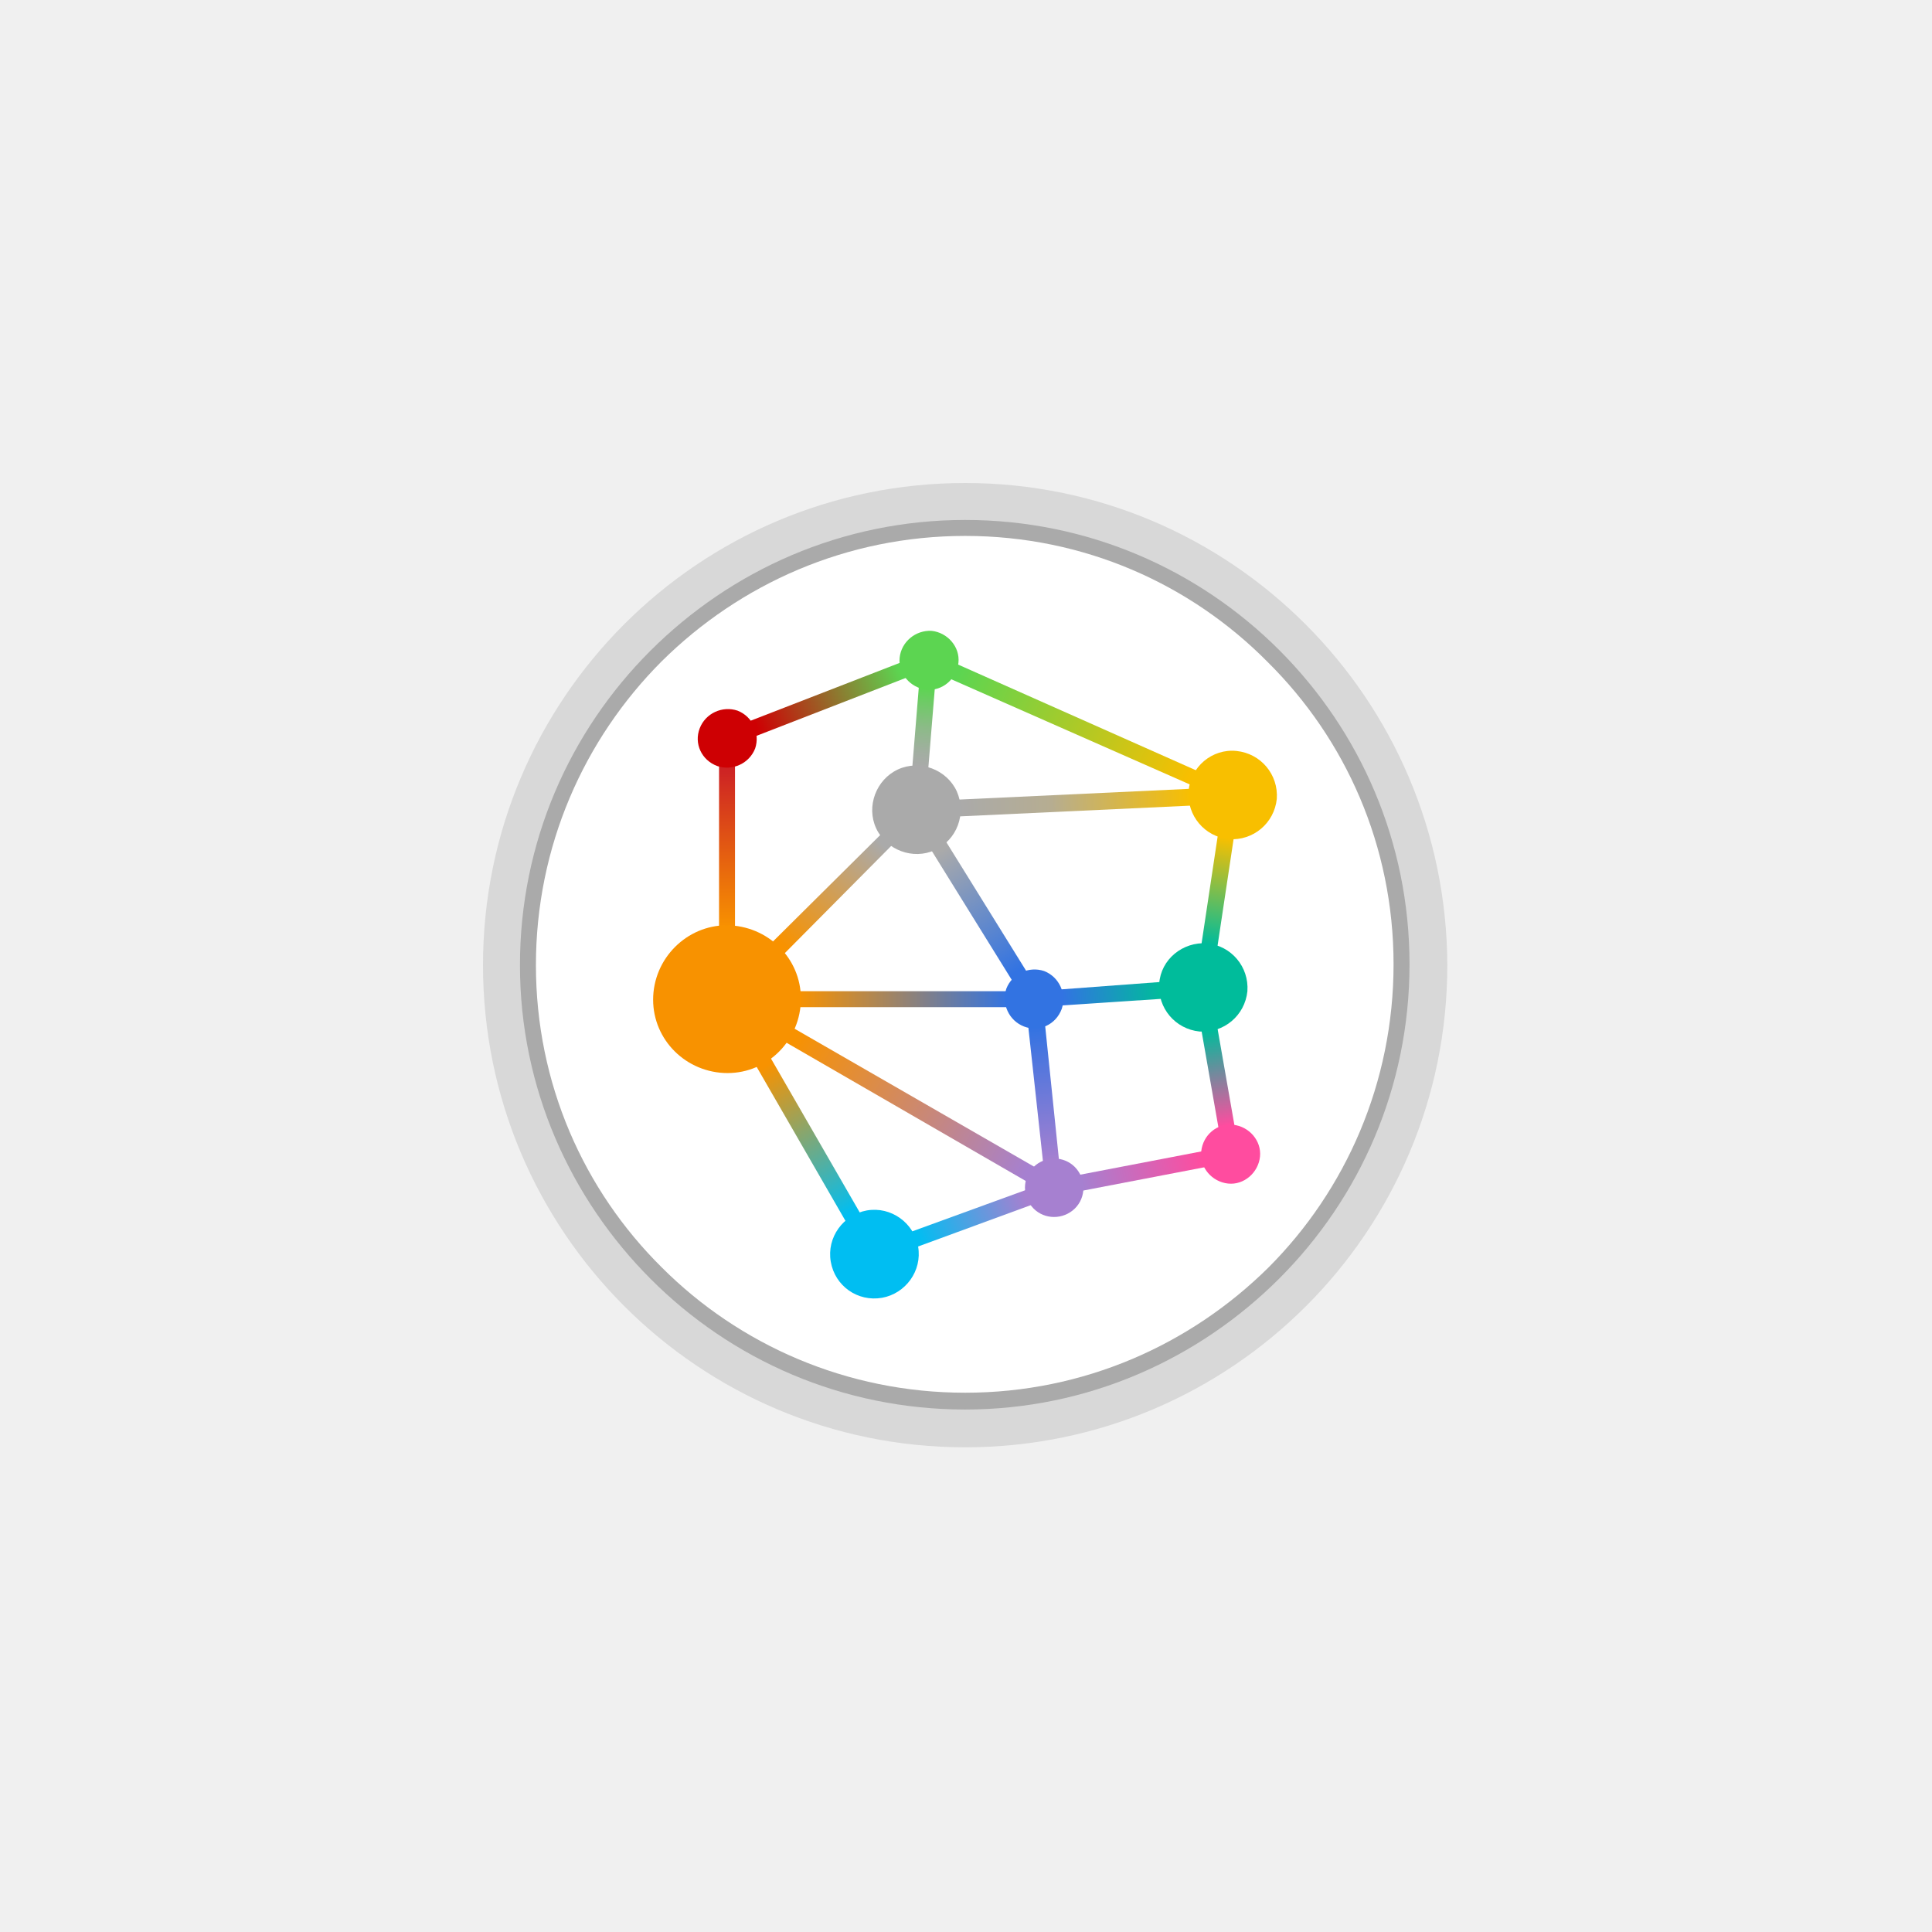
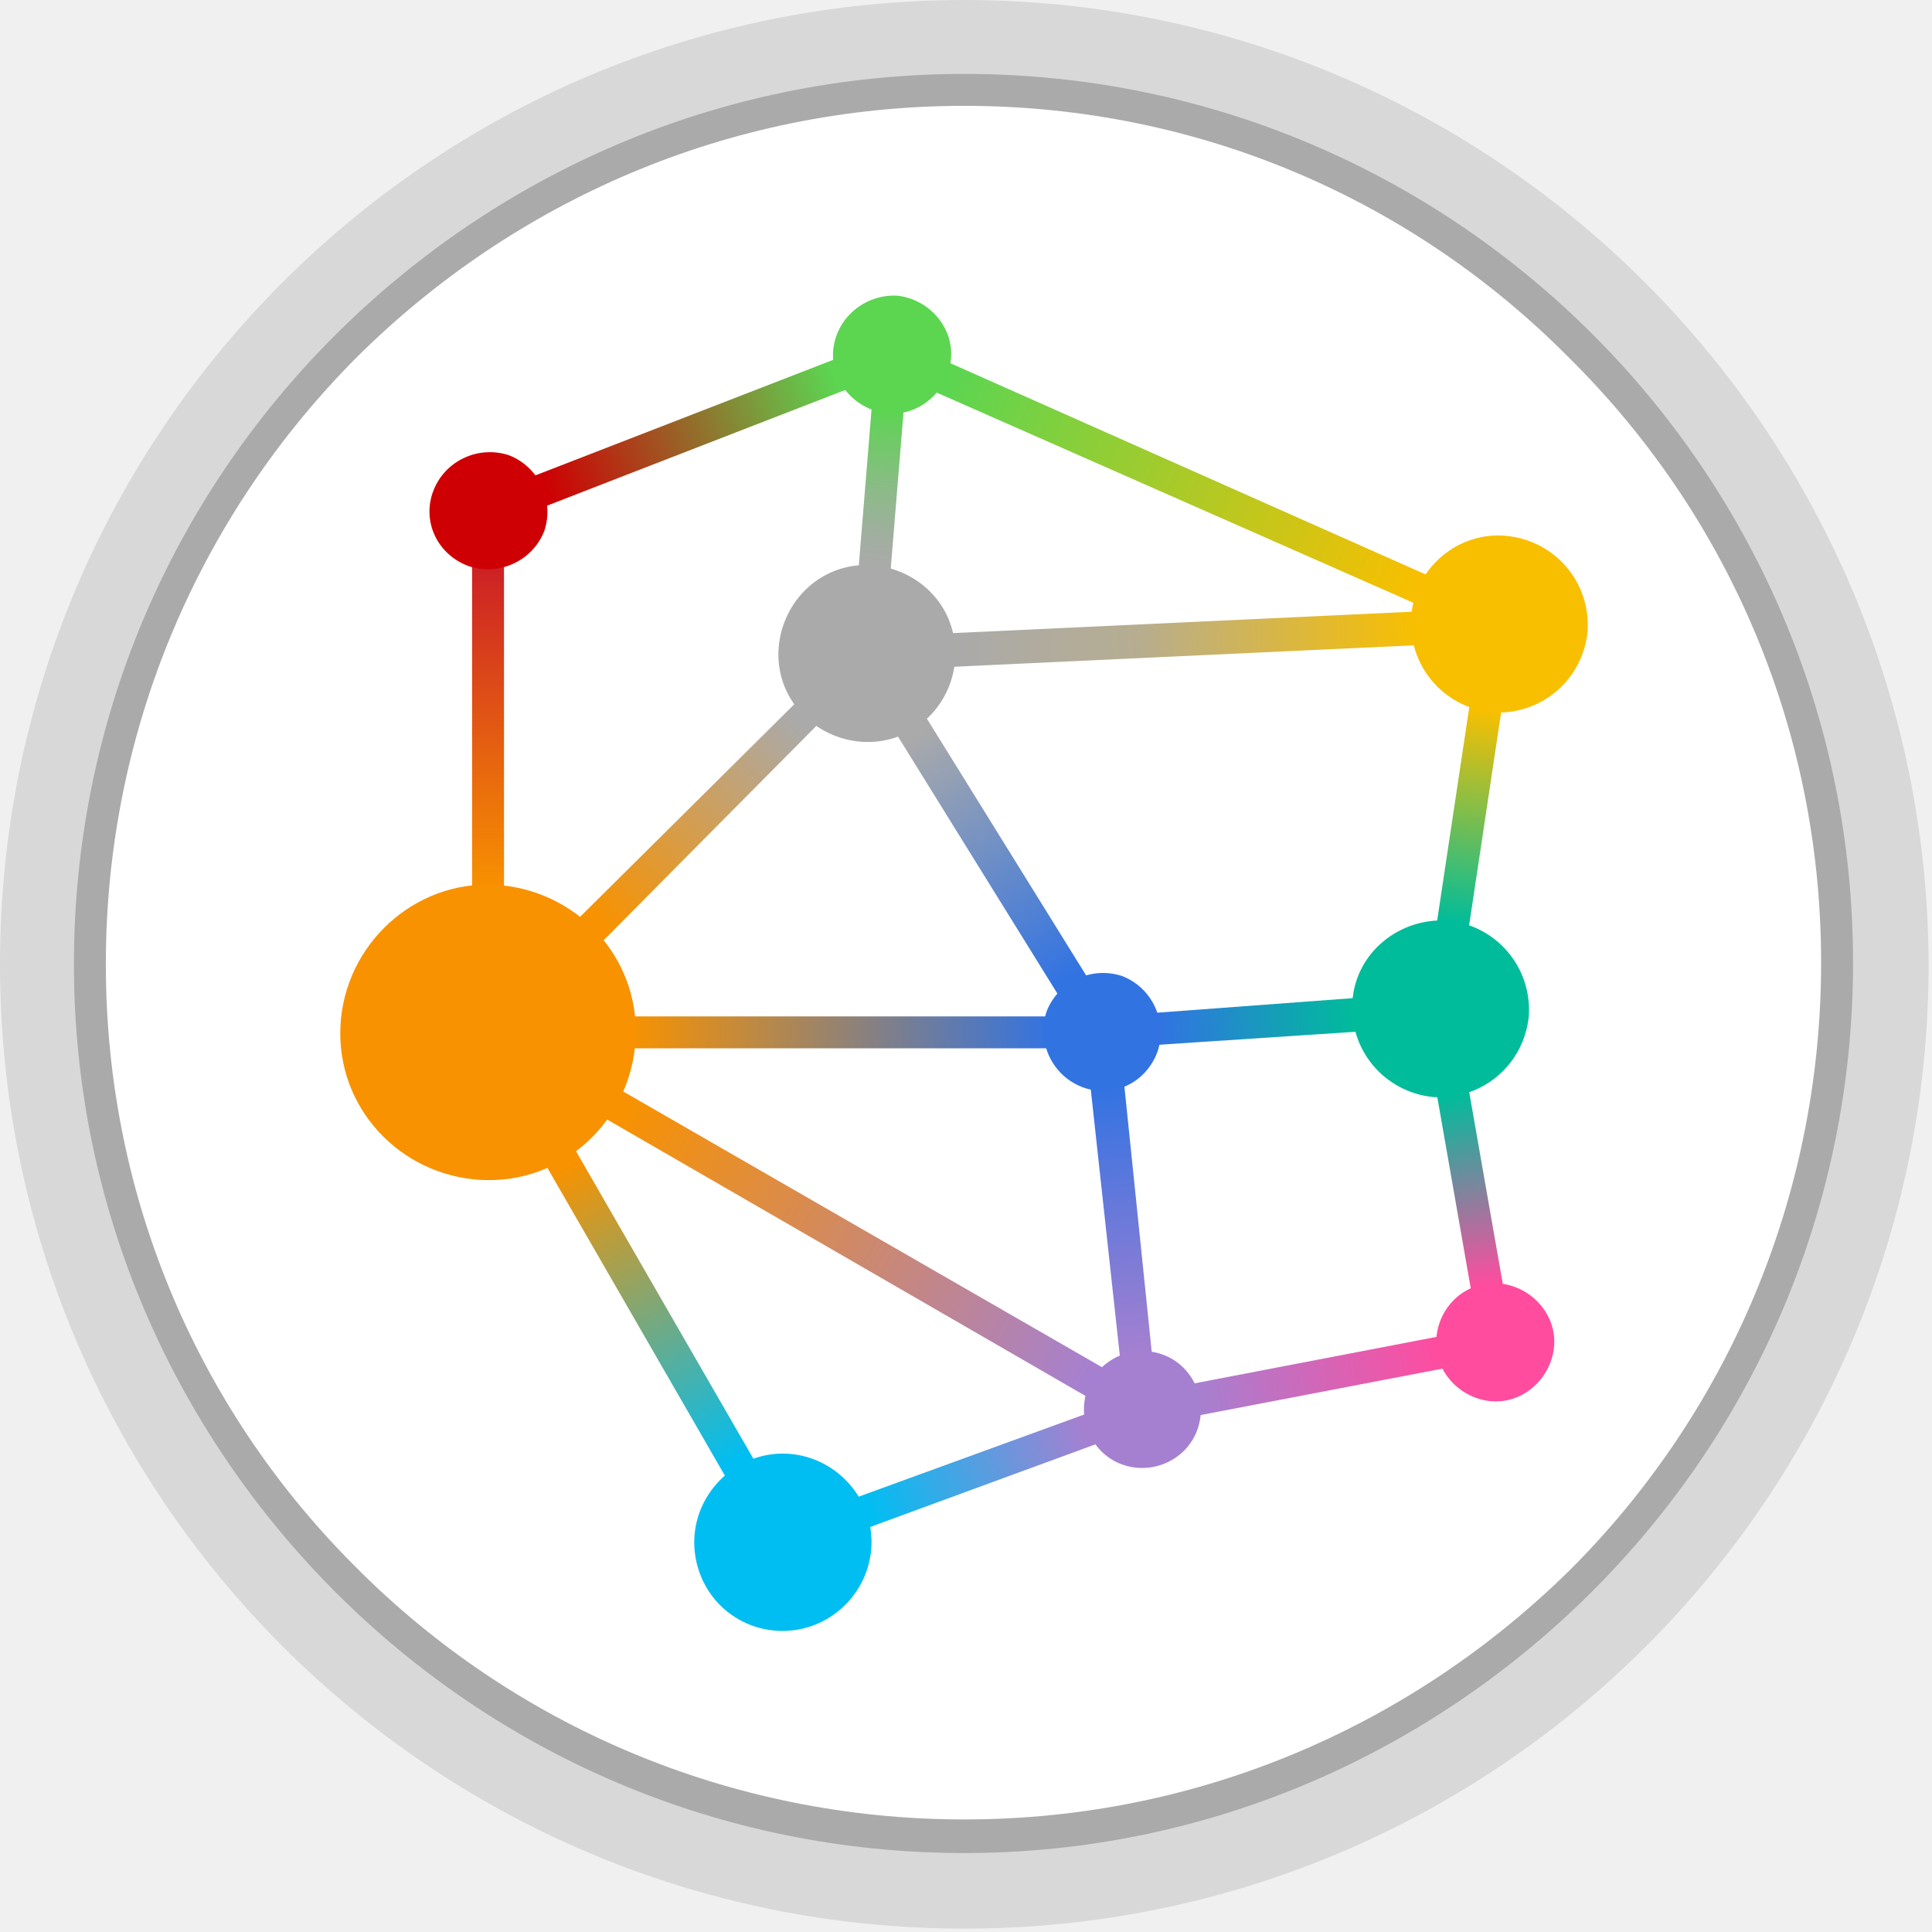
- <svg xmlns="http://www.w3.org/2000/svg" width="400" height="400" viewBox="0 0 400 400" fill="none">
-   <g clip-path="url(#clip0_3678_2124)">
-     <path d="M199.826 100C144.696 100 100 144.696 100 199.826C100 254.957 144.696 299.652 199.826 299.652C254.957 299.652 299.652 254.957 299.652 199.826C299.478 144.696 254.783 100 199.826 100ZM199.826 290.087C149.913 290.087 109.391 249.565 109.391 199.652C109.391 149.739 149.913 109.217 199.826 109.217C249.739 109.217 290.261 149.739 290.261 199.652C290.087 249.739 249.739 290.087 199.826 290.087Z" fill="#D8D8D8" />
-     <path d="M199.826 107.652C225.217 107.652 248.174 117.913 264.87 134.609C281.565 151.304 291.826 174.261 291.826 199.652C291.826 225.044 281.565 248 264.87 264.696C248.174 281.391 225.217 291.826 199.826 291.826C174.435 291.826 151.478 281.565 134.783 264.87C118.087 248.174 107.652 225.217 107.652 199.826C107.652 174.435 117.913 151.478 134.609 134.783C151.304 118.087 174.261 107.652 199.826 107.652Z" fill="#AAAAAA" />
-     <path d="M262.435 137.043C246.435 120.87 224.348 110.957 199.826 110.957C175.304 110.957 153.217 120.87 137.043 136.87C120.87 153.044 110.957 175.304 110.957 199.826C110.957 224.348 120.87 246.435 137.043 262.435C153.043 278.435 175.304 288.348 199.826 288.348C224.348 288.348 246.435 278.435 262.609 262.435C278.609 246.435 288.522 224.174 288.522 199.652C288.522 175.13 278.609 153.043 262.435 137.043Z" fill="white" />
-     <path d="M156.348 220.348L159.304 218.609L178.261 251.478L175.304 253.217L156.348 220.348Z" fill="url(#paint1_linear_3678_2124)" />
-     <path d="M148.87 158.261H152.174V192.348H148.87V158.261Z" fill="url(#paint2_linear_3678_2124)" />
-     <path d="M162.087 197.739L159.652 195.304L182.609 172.522L184.87 174.783L162.087 197.739Z" fill="url(#paint3_linear_3678_2124)" />
-     <path d="M165.217 205.217H208.696V208.522H165.217V205.217Z" fill="url(#paint4_linear_3678_2124)" />
-     <path d="M162.435 215.652L164 212.696L214.435 241.739L212.696 244.696L162.435 215.652Z" fill="url(#paint5_linear_3678_2124)" />
-     <path d="M189.565 258.261L188.348 255.13L212.696 246.261L213.739 249.391L189.565 258.261Z" fill="url(#paint6_linear_3678_2124)" />
-     <path d="M249.391 238.261L249.913 241.565L223.652 246.609L223.13 243.304L249.391 238.261Z" fill="url(#paint7_linear_3678_2124)" />
-     <path d="M186.783 137.043L188 140.174L156.174 152.522L154.957 149.391L186.783 137.043Z" fill="url(#paint8_linear_3678_2124)" />
-     <path d="M192.174 159.304L188.87 158.957L190.261 141.913L193.565 142.261L192.174 159.304Z" fill="url(#paint9_linear_3678_2124)" />
-     <path d="M248 159.652L246.783 162.609L196.696 140.522L197.913 137.391L248 159.652Z" fill="url(#paint10_linear_3678_2124)" />
-     <path d="M246.609 163.304L246.783 166.783L198.261 169.043L198.087 165.565L246.609 163.304Z" fill="url(#paint11_linear_3678_2124)" />
-     <path d="M212.87 212.348L216.348 212L219.304 240.696L216 241.043L212.87 212.348Z" fill="url(#paint12_linear_3678_2124)" />
-     <path d="M192.696 175.826L195.652 173.913L212.696 201.391L209.739 203.304L192.696 175.826Z" fill="url(#paint13_linear_3678_2124)" />
-     <path d="M252.174 172.696L255.478 173.217L252 196.348L248.696 195.826L252.174 172.696Z" fill="url(#paint14_linear_3678_2124)" />
-     <path d="M240.348 203.304L240.696 206.783L219.652 208.174L219.304 204.87L240.348 203.304Z" fill="url(#paint15_linear_3678_2124)" />
-     <path d="M248.696 213.043L252 212.522L255.652 233.391L252.348 233.913L248.696 213.043Z" fill="url(#paint16_linear_3678_2124)" />
-     <path d="M152 191.652C160.348 192.522 166.609 199.826 165.739 208.348C164.87 216.696 157.565 222.956 149.043 222.087C140.696 221.217 134.435 213.913 135.304 205.391C136.174 197.043 143.652 190.783 152 191.652Z" fill="#F89200" />
-     <path d="M249.913 195.304C254.957 195.826 258.609 200.174 258.261 205.217C257.739 210.261 253.391 213.913 248.348 213.565C243.304 213.044 239.652 208.696 240 203.652C240.348 198.609 244.87 194.957 249.913 195.304Z" fill="#00BC9B" />
-     <path d="M256 155.478C261.043 156 264.696 160.348 264.348 165.391C263.826 170.435 259.478 174.087 254.435 173.739C249.391 173.217 245.739 168.87 246.087 163.826C246.435 158.783 250.957 154.957 256 155.478Z" fill="#F8BF00" />
-     <path d="M192.87 130.609C196.174 130.957 198.783 133.913 198.435 137.217C198.087 140.522 195.13 143.13 191.826 142.783C188.522 142.435 185.913 139.478 186.261 136.174C186.609 132.87 189.565 130.435 192.87 130.609Z" fill="#5CD551" />
-     <path d="M255.304 232.87C258.609 233.217 261.217 236.174 260.87 239.478C260.522 242.783 257.565 245.391 254.261 245.044C250.957 244.696 248.348 241.739 248.696 238.435C249.043 234.957 252 232.522 255.304 232.87Z" fill="#FF4C9F" />
-     <path d="M172 261.217C171.13 256.174 174.609 251.478 179.478 250.609C184.522 249.739 189.217 253.217 190.087 258.087C190.957 263.13 187.478 267.826 182.609 268.696C177.565 269.565 172.87 266.261 172 261.217Z" fill="#00BEF2" />
-     <path d="M156.348 154.956C155.13 158.087 151.652 159.652 148.522 158.609C145.217 157.391 143.652 153.913 144.87 150.783C146.087 147.652 149.565 146.087 152.696 147.13C155.826 148.348 157.391 151.826 156.348 154.956Z" fill="#CE0003" />
-     <path d="M193.565 176C189.043 178.087 183.478 176 181.391 171.478C179.304 166.957 181.391 161.391 185.913 159.304C190.435 157.217 196 159.304 198.087 163.826C200.174 168.522 198.087 173.913 193.565 176Z" fill="#AAAAAA" />
-     <path d="M212 212.522C208.87 211.304 207.304 207.826 208.348 204.696C209.565 201.565 213.043 200 216.174 201.043C219.304 202.261 220.87 205.739 219.826 208.87C218.609 212.174 215.13 213.739 212 212.522Z" fill="#3273E2" />
-     <path d="M213.565 249.739C211.478 247.13 211.826 243.304 214.435 241.217C217.043 239.13 220.87 239.478 222.957 242.087C225.043 244.696 224.696 248.522 222.087 250.609C219.478 252.696 215.652 252.348 213.565 249.739Z" fill="#A680D0" />
-   </g>
+ <svg xmlns="http://www.w3.org/2000/svg" version="1.1" x="0px" y="0px" width="115px" height="115px" viewBox="0 0 115 115" style="enable-background:new 0 0 115 115;" xml:space="preserve">
+   <style type="text/css">
+ 	.st0{fill:#D8D8D8;}
+ 	.st1{fill:#AAAAAA;}
+ 	.st2{fill:#FFFFFF;}
+ 	.st3{fill:url(#SVGID_1_);}
+ 	.st4{fill:url(#SVGID_2_);}
+ 	.st5{fill:url(#SVGID_3_);}
+ 	.st6{fill:url(#SVGID_4_);}
+ 	.st7{fill:url(#SVGID_5_);}
+ 	.st8{fill:url(#SVGID_6_);}
+ 	.st9{fill:url(#SVGID_7_);}
+ 	.st10{fill:url(#SVGID_8_);}
+ 	.st11{fill:url(#SVGID_9_);}
+ 	.st12{fill:url(#SVGID_10_);}
+ 	.st13{fill:url(#SVGID_11_);}
+ 	.st14{fill:url(#SVGID_12_);}
+ 	.st15{fill:url(#SVGID_13_);}
+ 	.st16{fill:url(#SVGID_14_);}
+ 	.st17{fill:url(#SVGID_15_);}
+ 	.st18{fill:url(#SVGID_16_);}
+ 	.st19{fill:#F89200;}
+ 	.st20{fill:#00BC9B;}
+ 	.st21{fill:#F8BF00;}
+ 	.st22{fill:#5CD551;}
+ 	.st23{fill:#FF4C9F;}
+ 	.st24{fill:#00BEF2;}
+ 	.st25{fill:#CE0003;}
+ 	.st26{fill:#3273E2;}
+ 	.st27{fill:#A680D0;}
+ 	.st28{fill:url(#SVGID_17_);}
+ 	.st29{fill:url(#SVGID_18_);}
+ 	.st30{fill:url(#SVGID_19_);}
+ 	.st31{fill:url(#SVGID_20_);}
+ 	.st32{fill:url(#SVGID_21_);}
+ 	.st33{fill:url(#SVGID_22_);}
+ 	.st34{fill:url(#SVGID_23_);}
+ 	.st35{fill:url(#SVGID_24_);}
+ 	.st36{fill:url(#SVGID_25_);}
+ 	.st37{fill:url(#SVGID_26_);}
+ 	.st38{fill:url(#SVGID_27_);}
+ 	.st39{fill:url(#SVGID_28_);}
+ 	.st40{fill:url(#SVGID_29_);}
+ 	.st41{fill:url(#SVGID_30_);}
+ 	.st42{fill:url(#SVGID_31_);}
+ 	.st43{fill:url(#SVGID_32_);}
+ </style>
  <defs>
-     <linearGradient id="paint0_linear_3678_2124" x1="0" y1="400" x2="400" y2="400" gradientUnits="userSpaceOnUse">
-       <stop stop-color="#6BEFB7" />
-       <stop offset="0.333" stop-color="#A08AEE" />
-       <stop offset="0.661" stop-color="#F1BBF2" />
-       <stop offset="1" stop-color="#FDFF9B" />
-     </linearGradient>
-     <linearGradient id="paint1_linear_3678_2124" x1="158.526" y1="220.708" x2="176.141" y2="251.218" gradientUnits="userSpaceOnUse">
-       <stop stop-color="#F89200" />
-       <stop offset="1" stop-color="#00BEF2" />
-     </linearGradient>
-     <linearGradient id="paint2_linear_3678_2124" x1="150.522" y1="192.219" x2="150.522" y2="158.21" gradientUnits="userSpaceOnUse">
-       <stop stop-color="#F89200" />
-       <stop offset="1" stop-color="#CC1F25" />
-     </linearGradient>
-     <linearGradient id="paint3_linear_3678_2124" x1="161.972" y1="195.419" x2="182.67" y2="174.72" gradientUnits="userSpaceOnUse">
-       <stop stop-color="#F89200" />
-       <stop offset="1" stop-color="#AAAAAA" />
-     </linearGradient>
-     <linearGradient id="paint4_linear_3678_2124" x1="165.217" y1="206.87" x2="208.774" y2="206.87" gradientUnits="userSpaceOnUse">
-       <stop stop-color="#F89200" />
-       <stop offset="1" stop-color="#3273E2" />
-     </linearGradient>
-     <linearGradient id="paint5_linear_3678_2124" x1="164.435" y1="214.852" x2="212.396" y2="242.543" gradientUnits="userSpaceOnUse">
-       <stop stop-color="#F89200" />
-       <stop offset="1" stop-color="#A680D0" />
-     </linearGradient>
-     <linearGradient id="paint6_linear_3678_2124" x1="189.944" y1="256.385" x2="212.243" y2="248.1" gradientUnits="userSpaceOnUse">
-       <stop stop-color="#00BEF2" />
-       <stop offset="1" stop-color="#A680D0" />
-     </linearGradient>
-     <linearGradient id="paint7_linear_3678_2124" x1="249.071" y1="240.038" x2="224.005" y2="244.826" gradientUnits="userSpaceOnUse">
-       <stop stop-color="#FF4C9F" />
-       <stop offset="1" stop-color="#A680D0" />
-     </linearGradient>
-     <linearGradient id="paint8_linear_3678_2124" x1="186.379" y1="139.048" x2="156.617" y2="150.502" gradientUnits="userSpaceOnUse">
-       <stop stop-color="#5CD551" />
-       <stop offset="1" stop-color="#CE0003" />
-     </linearGradient>
-     <linearGradient id="paint9_linear_3678_2124" x1="190.53" y1="158.89" x2="191.904" y2="142.326" gradientUnits="userSpaceOnUse">
-       <stop stop-color="#AAAAAA" />
-       <stop offset="0.184" stop-color="#A2AEA1" />
-       <stop offset="0.484" stop-color="#8DBA89" />
-       <stop offset="0.861" stop-color="#6ACD61" />
-       <stop offset="1" stop-color="#5CD551" />
-     </linearGradient>
-     <linearGradient id="paint10_linear_3678_2124" x1="246.283" y1="160.678" x2="198.382" y2="139.435" gradientUnits="userSpaceOnUse">
-       <stop stop-color="#F8BF00" />
-       <stop offset="1" stop-color="#5CD551" />
-     </linearGradient>
-     <linearGradient id="paint11_linear_3678_2124" x1="246.579" y1="165.045" x2="198.33" y2="167.301" gradientUnits="userSpaceOnUse">
-       <stop stop-color="#F8BF00" />
-       <stop offset="0.6" stop-color="#B6AD91" />
-       <stop offset="1" stop-color="#AAAAAA" />
-     </linearGradient>
-     <linearGradient id="paint12_linear_3678_2124" x1="214.642" y1="212.485" x2="217.637" y2="240.605" gradientUnits="userSpaceOnUse">
-       <stop stop-color="#3273E2" />
-       <stop offset="0.99" stop-color="#A680D0" />
-     </linearGradient>
-     <linearGradient id="paint13_linear_3678_2124" x1="194.898" y1="176.062" x2="210.501" y2="201.168" gradientUnits="userSpaceOnUse">
-       <stop stop-color="#AAAAAA" />
-       <stop offset="1" stop-color="#3273E2" />
-     </linearGradient>
-     <linearGradient id="paint14_linear_3678_2124" x1="253.762" y1="173.451" x2="250.414" y2="195.58" gradientUnits="userSpaceOnUse">
-       <stop stop-color="#F8BF00" />
-       <stop offset="1" stop-color="#00BC9B" />
-     </linearGradient>
-     <linearGradient id="paint15_linear_3678_2124" x1="240.31" y1="205.058" x2="219.73" y2="206.498" gradientUnits="userSpaceOnUse">
-       <stop stop-color="#00BC9B" />
-       <stop offset="0.99" stop-color="#3273E2" />
-     </linearGradient>
-     <linearGradient id="paint16_linear_3678_2124" x1="250.5" y1="213.352" x2="253.851" y2="233.103" gradientUnits="userSpaceOnUse">
-       <stop stop-color="#00BC9B" />
-       <stop offset="1" stop-color="#FF4C9F" />
-     </linearGradient>
-     <clipPath id="clip0_3678_2124">
-       <rect width="200" height="200" fill="white" transform="translate(100 100)" />
-     </clipPath>
-   </defs>
+ </defs>
+   <path class="st0" d="M57.4,0C25.7,0,0,25.7,0,57.4s25.7,57.4,57.4,57.4s57.4-25.7,57.4-57.4C114.7,25.7,89,0,57.4,0z M57.4,109.3  c-28.7,0-52-23.3-52-52s23.3-52,52-52s52,23.3,52,52C109.3,86.1,86.1,109.3,57.4,109.3z" />
+   <path class="st1" d="M57.4,4.4c14.6,0,27.8,5.9,37.4,15.5s15.5,22.8,15.5,37.4s-5.9,27.8-15.5,37.4S72,110.3,57.4,110.3  S29.6,104.4,20,94.8S4.4,72,4.4,57.4S10.3,29.6,19.9,20S42.7,4.4,57.4,4.4z" />
+   <path class="st2" d="M93.4,21.3c-9.2-9.3-21.9-15-36-15S30.6,12,21.3,21.2c-9.3,9.3-15,22.1-15,36.2s5.7,26.8,15,36  c9.2,9.2,22,14.9,36.1,14.9s26.8-5.7,36.1-14.9c9.2-9.2,14.9-22,14.9-36.1S102.7,30.5,93.4,21.3z" />
+   <linearGradient id="SVGID_1_" gradientUnits="userSpaceOnUse" x1="33.652" y1="45.868" x2="43.781" y2="28.325" gradientTransform="matrix(1 0 0 -1 0 115.2756)">
+     <stop offset="0" style="stop-color:#F89200" />
+     <stop offset="1" style="stop-color:#00BEF2" />
+   </linearGradient>
+   <path class="st3" d="M32.4,69.2l1.7-1L45,87.1l-1.7,1L32.4,69.2z" />
+   <linearGradient id="SVGID_2_" gradientUnits="userSpaceOnUse" x1="29.05" y1="62.25" x2="29.05" y2="81.805" gradientTransform="matrix(1 0 0 -1 0 115.2756)">
+     <stop offset="0" style="stop-color:#F89200" />
+     <stop offset="1" style="stop-color:#CC1F25" />
+   </linearGradient>
+   <path class="st4" d="M28.1,33.5H30v19.6h-1.9V33.5z" />
+   <linearGradient id="SVGID_3_" gradientUnits="userSpaceOnUse" x1="35.634" y1="60.41" x2="47.535" y2="72.312" gradientTransform="matrix(1 0 0 -1 0 115.2756)">
+     <stop offset="0" style="stop-color:#F89200" />
+     <stop offset="1" style="stop-color:#AAAAAA" />
+   </linearGradient>
+   <path class="st5" d="M35.7,56.2l-1.4-1.4l13.2-13.1l1.3,1.3L35.7,56.2z" />
+   <linearGradient id="SVGID_4_" gradientUnits="userSpaceOnUse" x1="37.5" y1="53.826" x2="62.545" y2="53.826" gradientTransform="matrix(1 0 0 -1 0 115.2756)">
+     <stop offset="0" style="stop-color:#F89200" />
+     <stop offset="1" style="stop-color:#3273E2" />
+   </linearGradient>
+   <path class="st6" d="M37.5,60.5h25v1.9h-25V60.5z" />
+   <linearGradient id="SVGID_5_" gradientUnits="userSpaceOnUse" x1="37.05" y1="49.236" x2="64.628" y2="33.314" gradientTransform="matrix(1 0 0 -1 0 115.2756)">
+     <stop offset="0" style="stop-color:#F89200" />
+     <stop offset="1" style="stop-color:#A680D0" />
+   </linearGradient>
+   <path class="st7" d="M35.9,66.5l0.9-1.7l29,16.7l-1,1.7L35.9,66.5z" />
+   <linearGradient id="SVGID_6_" gradientUnits="userSpaceOnUse" x1="51.718" y1="25.354" x2="64.54" y2="30.118" gradientTransform="matrix(1 0 0 -1 0 115.2756)">
+     <stop offset="0" style="stop-color:#00BEF2" />
+     <stop offset="1" style="stop-color:#A680D0" />
+   </linearGradient>
+   <path class="st8" d="M51.5,91l-0.7-1.8l14-5.1l0.6,1.8L51.5,91z" />
+   <linearGradient id="SVGID_7_" gradientUnits="userSpaceOnUse" x1="85.716" y1="34.754" x2="71.303" y2="32.001" gradientTransform="matrix(1 0 0 -1 0 115.2756)">
+     <stop offset="0" style="stop-color:#FF4C9F" />
+     <stop offset="1" style="stop-color:#A680D0" />
+   </linearGradient>
+   <path class="st9" d="M85.9,79.5l0.3,1.9l-15.1,2.9l-0.3-1.9L85.9,79.5z" />
+   <linearGradient id="SVGID_8_" gradientUnits="userSpaceOnUse" x1="49.668" y1="92.823" x2="32.555" y2="86.237" gradientTransform="matrix(1 0 0 -1 0 115.2756)">
+     <stop offset="0" style="stop-color:#5CD551" />
+     <stop offset="1" style="stop-color:#CE0003" />
+   </linearGradient>
+   <path class="st10" d="M49.9,21.3l0.7,1.8l-18.3,7.1l-0.7-1.8L49.9,21.3z" />
+   <linearGradient id="SVGID_9_" gradientUnits="userSpaceOnUse" x1="52.055" y1="81.414" x2="52.845" y2="90.938" gradientTransform="matrix(1 0 0 -1 0 115.2756)">
+     <stop offset="0" style="stop-color:#AAAAAA" />
+     <stop offset="0.184" style="stop-color:#A2AEA1" />
+     <stop offset="0.484" style="stop-color:#8DBA89" />
+     <stop offset="0.861" style="stop-color:#6ACD61" />
+     <stop offset="1" style="stop-color:#5CD551" />
+   </linearGradient>
+   <path class="st11" d="M53,34.1l-1.9-0.2l0.8-9.8l1.9,0.2L53,34.1z" />
+   <linearGradient id="SVGID_10_" gradientUnits="userSpaceOnUse" x1="84.113" y1="80.386" x2="56.57" y2="92.601" gradientTransform="matrix(1 0 0 -1 0 115.2756)">
+     <stop offset="0" style="stop-color:#F8BF00" />
+     <stop offset="1" style="stop-color:#5CD551" />
+   </linearGradient>
+   <path class="st12" d="M85.1,34.3L84.4,36L55.6,23.3l0.7-1.8L85.1,34.3z" />
+   <linearGradient id="SVGID_11_" gradientUnits="userSpaceOnUse" x1="84.283" y1="77.875" x2="56.54" y2="76.578" gradientTransform="matrix(1 0 0 -1 0 115.2756)">
+     <stop offset="0" style="stop-color:#F8BF00" />
+     <stop offset="0.6" style="stop-color:#B6AD91" />
+     <stop offset="1" style="stop-color:#AAAAAA" />
+   </linearGradient>
+   <path class="st13" d="M84.3,36.4l0.1,2l-27.9,1.3l-0.1-2L84.3,36.4z" />
+   <linearGradient id="SVGID_12_" gradientUnits="userSpaceOnUse" x1="65.919" y1="50.596" x2="67.641" y2="34.428" gradientTransform="matrix(1 0 0 -1 0 115.2756)">
+     <stop offset="0" style="stop-color:#3273E2" />
+     <stop offset="0.99" style="stop-color:#A680D0" />
+   </linearGradient>
+   <path class="st14" d="M64.9,64.6l2-0.2l1.7,16.5l-1.9,0.2L64.9,64.6z" />
+   <linearGradient id="SVGID_13_" gradientUnits="userSpaceOnUse" x1="54.566" y1="71.54" x2="63.538" y2="57.104" gradientTransform="matrix(1 0 0 -1 0 115.2756)">
+     <stop offset="0" style="stop-color:#AAAAAA" />
+     <stop offset="1" style="stop-color:#3273E2" />
+   </linearGradient>
+   <path class="st15" d="M53.3,43.6l1.7-1.1l9.8,15.8l-1.7,1.1L53.3,43.6z" />
+   <linearGradient id="SVGID_14_" gradientUnits="userSpaceOnUse" x1="88.413" y1="73.041" x2="86.488" y2="60.317" gradientTransform="matrix(1 0 0 -1 0 115.2756)">
+     <stop offset="0" style="stop-color:#F8BF00" />
+     <stop offset="1" style="stop-color:#00BC9B" />
+   </linearGradient>
+   <path class="st16" d="M87.5,41.8l1.9,0.3l-2,13.3l-1.9-0.3L87.5,41.8z" />
+   <linearGradient id="SVGID_15_" gradientUnits="userSpaceOnUse" x1="80.678" y1="54.867" x2="68.845" y2="54.039" gradientTransform="matrix(1 0 0 -1 0 115.2756)">
+     <stop offset="0" style="stop-color:#00BC9B" />
+     <stop offset="0.99" style="stop-color:#3273E2" />
+   </linearGradient>
+   <path class="st17" d="M80.7,59.4l0.2,2l-12.1,0.8l-0.2-1.9L80.7,59.4z" />
+   <linearGradient id="SVGID_16_" gradientUnits="userSpaceOnUse" x1="86.537" y1="50.098" x2="88.465" y2="38.741" gradientTransform="matrix(1 0 0 -1 0 115.2756)">
+     <stop offset="0" style="stop-color:#00BC9B" />
+     <stop offset="1" style="stop-color:#FF4C9F" />
+   </linearGradient>
+   <path class="st18" d="M85.5,65l1.9-0.3l2.1,12L87.6,77L85.5,65z" />
+   <path class="st19" d="M29.9,52.7c4.8,0.5,8.4,4.7,7.9,9.6c-0.5,4.8-4.7,8.4-9.6,7.9c-4.8-0.5-8.4-4.7-7.9-9.6  C20.8,55.8,25.1,52.2,29.9,52.7z" />
+   <path class="st20" d="M86.2,54.8c2.9,0.3,5,2.8,4.8,5.7c-0.3,2.9-2.8,5-5.7,4.8c-2.9-0.3-5-2.8-4.8-5.7S83.3,54.6,86.2,54.8z" />
+   <path class="st21" d="M89.7,31.9c2.9,0.3,5,2.8,4.8,5.7c-0.3,2.9-2.8,5-5.7,4.8c-2.9-0.3-5-2.8-4.8-5.7S86.8,31.6,89.7,31.9z" />
+   <path class="st22" d="M53.4,17.6c1.9,0.2,3.4,1.9,3.2,3.8s-1.9,3.4-3.8,3.2c-1.9-0.2-3.4-1.9-3.2-3.8S51.5,17.5,53.4,17.6z" />
+   <path class="st23" d="M89.3,76.4c1.9,0.2,3.4,1.9,3.2,3.8c-0.2,1.9-1.9,3.4-3.8,3.2c-1.9-0.2-3.4-1.9-3.2-3.8  C85.7,77.6,87.4,76.2,89.3,76.4z" />
+   <path class="st24" d="M41.4,92.7c-0.5-2.9,1.5-5.6,4.3-6.1c2.9-0.5,5.6,1.5,6.1,4.3c0.5,2.9-1.5,5.6-4.3,6.1  C44.6,97.5,41.9,95.6,41.4,92.7z" />
+   <path class="st25" d="M32.4,31.6c-0.7,1.8-2.7,2.7-4.5,2.1C26,33,25.1,31,25.8,29.2c0.7-1.8,2.7-2.7,4.5-2.1  C32.1,27.8,33,29.8,32.4,31.6z" />
+   <path class="st1" d="M53.8,43.7c-2.6,1.2-5.8,0-7-2.6s0-5.8,2.6-7s5.8,0,7,2.6C57.6,39.4,56.4,42.5,53.8,43.7z" />
+   <path class="st26" d="M64.4,64.7c-1.8-0.7-2.7-2.7-2.1-4.5c0.7-1.8,2.7-2.7,4.5-2.1c1.8,0.7,2.7,2.7,2.1,4.5  C68.2,64.5,66.2,65.4,64.4,64.7z" />
+   <path class="st27" d="M65.3,86.1c-1.2-1.5-1-3.7,0.5-4.9c1.5-1.2,3.7-1,4.9,0.5c1.2,1.5,1,3.7-0.5,4.9  C68.7,87.8,66.5,87.6,65.3,86.1z" />
</svg>
